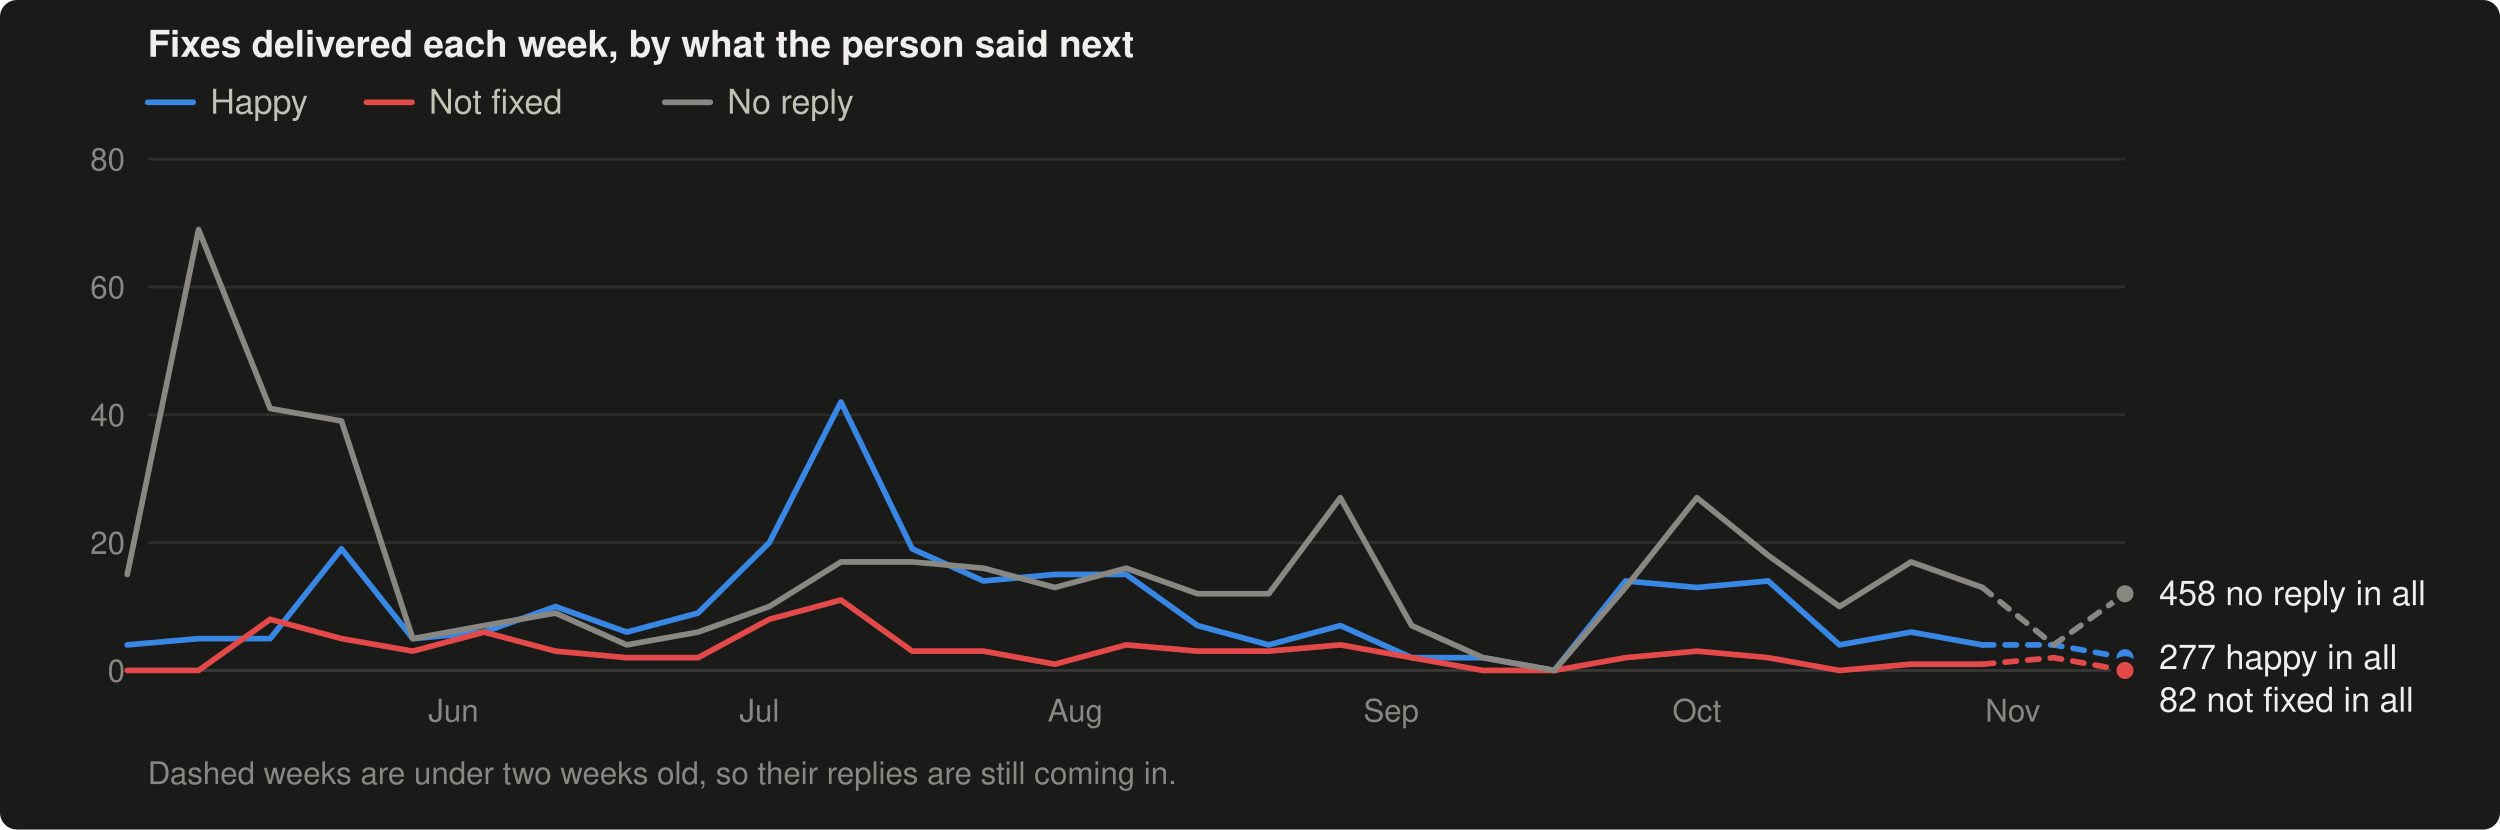
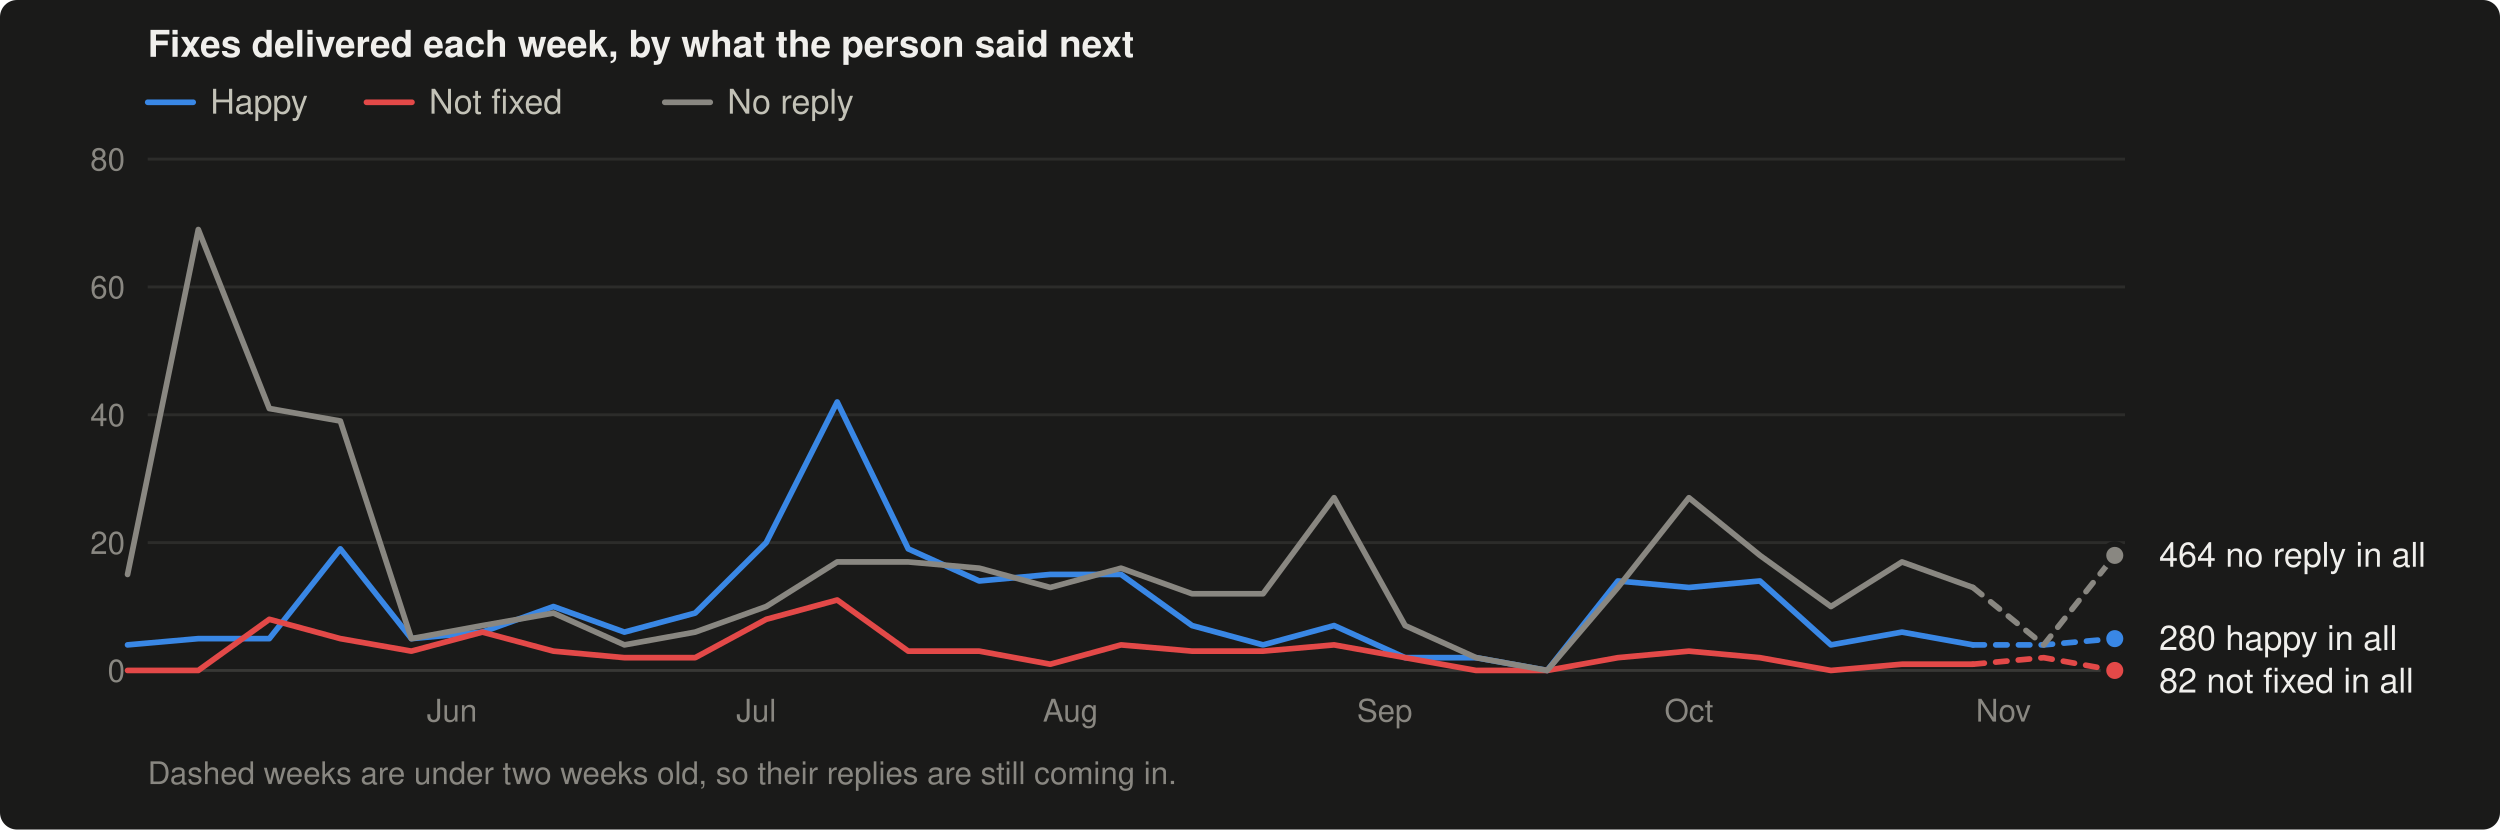
<svg xmlns="http://www.w3.org/2000/svg" width="880" height="292" viewBox="0 0 880 292" role="img" aria-labelledby="t d" font-family="-apple-system, BlinkMacSystemFont, 'Segoe UI', Helvetica, Arial, sans-serif">
  <rect width="100%" height="100%" rx="6" fill="#1a1a19" />
  <text x="52.0" y="20.0" fill="#f0efec" font-size="13" font-weight="600" text-anchor="start">Fixes delivered each week, by what the person said next</text>
  <line x1="52" y1="36" x2="68" y2="36" stroke="#3987e5" stroke-width="2" stroke-linecap="round" />
  <text x="74.0" y="40.0" fill="#c3c2b7" font-size="12" font-weight="400" text-anchor="start">Happy</text>
  <line x1="129" y1="36" x2="145" y2="36" stroke="#e34948" stroke-width="2" stroke-linecap="round" />
  <text x="151.0" y="40.0" fill="#c3c2b7" font-size="12" font-weight="400" text-anchor="start">Not fixed</text>
  <line x1="234" y1="36" x2="250" y2="36" stroke="#898781" stroke-width="2" stroke-linecap="round" />
  <text x="256.0" y="40.0" fill="#c3c2b7" font-size="12" font-weight="400" text-anchor="start">No reply</text>
  <line x1="52" y1="236.0" x2="748" y2="236.0" stroke="#383835" stroke-width="1" />
  <text x="44.0" y="240.0" fill="#898781" font-size="11" font-weight="400" text-anchor="end">0</text>
  <line x1="52" y1="191.0" x2="748" y2="191.0" stroke="#2c2c2a" stroke-width="1" />
  <text x="44.0" y="195.0" fill="#898781" font-size="11" font-weight="400" text-anchor="end">20</text>
  <line x1="52" y1="146.0" x2="748" y2="146.0" stroke="#2c2c2a" stroke-width="1" />
  <text x="44.0" y="150.0" fill="#898781" font-size="11" font-weight="400" text-anchor="end">40</text>
  <line x1="52" y1="101.0" x2="748" y2="101.0" stroke="#2c2c2a" stroke-width="1" />
  <text x="44.0" y="105.0" fill="#898781" font-size="11" font-weight="400" text-anchor="end">60</text>
  <line x1="52" y1="56.0" x2="748" y2="56.0" stroke="#2c2c2a" stroke-width="1" />
  <text x="44.0" y="60.0" fill="#898781" font-size="11" font-weight="400" text-anchor="end">80</text>
-   <path d="M44.8,227.0 L69.9,224.8 L95.1,224.8 L120.2,193.2 L145.3,224.8 L170.4,222.5 L195.5,213.5 L220.6,222.5 L245.7,215.8 L270.8,191.0 L296.0,141.5 L321.1,193.2 L346.2,204.5 L371.3,202.2 L396.4,202.2 L421.5,220.2 L446.6,227.0 L471.8,220.2 L496.9,231.5 L522.0,231.5 L547.1,236.0 L572.2,204.5 L597.3,206.8 L622.4,204.5 L647.5,227.0 L672.7,222.5 L697.8,227.0" fill="none" stroke="#3987e5" stroke-width="2" stroke-linejoin="round" stroke-linecap="round" />
-   <path d="M697.8,227.0 L722.9,227.0 L748.0,231.5" fill="none" stroke="#3987e5" stroke-width="2" stroke-linejoin="round" stroke-linecap="round" stroke-dasharray="4 4" />
-   <circle cx="748.0" cy="231.5" r="4" fill="#3987e5" stroke="#1a1a19" stroke-width="2" />
-   <path d="M44.8,236.0 L69.9,236.0 L95.1,218.0 L120.2,224.8 L145.3,229.2 L170.4,222.5 L195.5,229.2 L220.6,231.5 L245.7,231.5 L270.8,218.0 L296.0,211.2 L321.1,229.2 L346.2,229.2 L371.3,233.8 L396.4,227.0 L421.5,229.2 L446.6,229.2 L471.8,227.0 L496.9,231.5 L522.0,236.0 L547.1,236.0 L572.2,231.5 L597.3,229.2 L622.4,231.5 L647.5,236.0 L672.7,233.8 L697.8,233.8" fill="none" stroke="#e34948" stroke-width="2" stroke-linejoin="round" stroke-linecap="round" />
-   <path d="M697.8,233.8 L722.9,231.5 L748.0,236.0" fill="none" stroke="#e34948" stroke-width="2" stroke-linejoin="round" stroke-linecap="round" stroke-dasharray="4 4" />
-   <circle cx="748.0" cy="236.0" r="4" fill="#e34948" stroke="#1a1a19" stroke-width="2" />
-   <path d="M44.8,202.2 L69.9,80.8 L95.1,143.8 L120.2,148.2 L145.3,224.8 L170.4,220.2 L195.5,215.8 L220.6,227.0 L245.7,222.5 L270.8,213.5 L296.0,197.8 L321.1,197.8 L346.2,200.0 L371.3,206.8 L396.4,200.0 L421.5,209.0 L446.6,209.0 L471.8,175.2 L496.9,220.2 L522.0,231.5 L547.1,236.0 L572.2,206.8 L597.3,175.2 L622.4,195.5 L647.5,213.5 L672.7,197.8 L697.8,206.8" fill="none" stroke="#898781" stroke-width="2" stroke-linejoin="round" stroke-linecap="round" />
-   <path d="M697.8,206.8 L722.9,227.0 L748.0,209.0" fill="none" stroke="#898781" stroke-width="2" stroke-linejoin="round" stroke-linecap="round" stroke-dasharray="4 4" />
-   <circle cx="748.0" cy="209.0" r="4" fill="#898781" stroke="#1a1a19" stroke-width="2" />
-   <text x="760.0" y="213.0" fill="#f0efec" font-size="12" font-weight="400" text-anchor="start">458 no reply in all</text>
-   <text x="760.0" y="235.5" fill="#f0efec" font-size="12" font-weight="400" text-anchor="start">277 happy in all</text>
-   <text x="760.0" y="250.5" fill="#f0efec" font-size="12" font-weight="400" text-anchor="start">82 not fixed in all</text>
-   <text x="159.6" y="254.0" fill="#898781" font-size="11" font-weight="400" text-anchor="middle">Jun</text>
-   <text x="267.3" y="254.0" fill="#898781" font-size="11" font-weight="400" text-anchor="middle">Jul</text>
-   <text x="378.5" y="254.0" fill="#898781" font-size="11" font-weight="400" text-anchor="middle">Aug</text>
-   <text x="489.7" y="254.0" fill="#898781" font-size="11" font-weight="400" text-anchor="middle">Sep</text>
-   <text x="597.3" y="254.0" fill="#898781" font-size="11" font-weight="400" text-anchor="middle">Oct</text>
-   <text x="708.5" y="254.0" fill="#898781" font-size="11" font-weight="400" text-anchor="middle">Nov</text>
+   <path d="M44.9,227.0 L69.8,224.8 L94.8,224.8 L119.8,193.2 L144.8,224.8 L169.8,222.5 L194.8,213.5 L219.8,222.5 L244.7,215.8 L269.7,191.0 L294.7,141.5 L319.7,193.2 L344.7,204.5 L369.7,202.2 L394.6,202.2 L419.6,220.2 L444.6,227.0 L469.6,220.2 L494.6,231.5 L519.6,231.5 L544.6,236.0 L569.5,204.5 L594.5,206.8 L619.5,204.5 L644.5,227.0 L669.5,222.5 L694.5,227.0" fill="none" stroke="#3987e5" stroke-width="2" stroke-linejoin="round" stroke-linecap="round" />
+   <path d="M694.5,227.0 L719.4,227.0 L744.4,224.8" fill="none" stroke="#3987e5" stroke-width="2" stroke-linejoin="round" stroke-linecap="round" stroke-dasharray="4 4" />
+   <circle cx="744.4" cy="224.8" r="4" fill="#3987e5" stroke="#1a1a19" stroke-width="2" />
+   <path d="M44.9,236.0 L69.8,236.0 L94.8,218.0 L119.8,224.8 L144.8,229.2 L169.8,222.5 L194.8,229.2 L219.8,231.5 L244.7,231.5 L269.7,218.0 L294.7,211.2 L319.7,229.2 L344.7,229.2 L369.7,233.8 L394.6,227.0 L419.6,229.2 L444.6,229.2 L469.6,227.0 L494.6,231.5 L519.6,236.0 L544.6,236.0 L569.5,231.5 L594.5,229.2 L619.5,231.5 L644.5,236.0 L669.5,233.8 L694.5,233.8" fill="none" stroke="#e34948" stroke-width="2" stroke-linejoin="round" stroke-linecap="round" />
+   <path d="M694.5,233.8 L719.4,231.5 L744.4,236.0" fill="none" stroke="#e34948" stroke-width="2" stroke-linejoin="round" stroke-linecap="round" stroke-dasharray="4 4" />
+   <circle cx="744.4" cy="236.0" r="4" fill="#e34948" stroke="#1a1a19" stroke-width="2" />
+   <path d="M44.9,202.2 L69.8,80.8 L94.8,143.8 L119.8,148.2 L144.8,224.8 L169.8,220.2 L194.8,215.8 L219.8,227.0 L244.7,222.5 L269.7,213.5 L294.7,197.8 L319.7,197.8 L344.7,200.0 L369.7,206.8 L394.6,200.0 L419.6,209.0 L444.6,209.0 L469.6,175.2 L494.6,220.2 L519.6,231.5 L544.6,236.0 L569.5,206.8 L594.5,175.2 L619.5,195.5 L644.5,213.5 L669.5,197.8 L694.5,206.8" fill="none" stroke="#898781" stroke-width="2" stroke-linejoin="round" stroke-linecap="round" />
+   <path d="M694.5,206.8 L719.4,227.0 L744.4,195.5" fill="none" stroke="#898781" stroke-width="2" stroke-linejoin="round" stroke-linecap="round" stroke-dasharray="4 4" />
+   <circle cx="744.4" cy="195.5" r="4" fill="#898781" stroke="#1a1a19" stroke-width="2" />
+   <text x="760.0" y="199.5" fill="#f0efec" font-size="12" font-weight="400" text-anchor="start">464 no reply in all</text>
+   <text x="760.0" y="228.8" fill="#f0efec" font-size="12" font-weight="400" text-anchor="start">280 happy in all</text>
+   <text x="760.0" y="243.8" fill="#f0efec" font-size="12" font-weight="400" text-anchor="start">82 not fixed in all</text>
+   <text x="159.1" y="254.0" fill="#898781" font-size="11" font-weight="400" text-anchor="middle">Jun</text>
+   <text x="266.2" y="254.0" fill="#898781" font-size="11" font-weight="400" text-anchor="middle">Jul</text>
+   <text x="376.8" y="254.0" fill="#898781" font-size="11" font-weight="400" text-anchor="middle">Aug</text>
+   <text x="487.4" y="254.0" fill="#898781" font-size="11" font-weight="400" text-anchor="middle">Sep</text>
+   <text x="594.5" y="254.0" fill="#898781" font-size="11" font-weight="400" text-anchor="middle">Oct</text>
+   <text x="705.2" y="254.0" fill="#898781" font-size="11" font-weight="400" text-anchor="middle">Nov</text>
  <text x="52.0" y="276.0" fill="#898781" font-size="11" font-weight="400" text-anchor="start">Dashed weeks are under two weeks old, so their replies are still coming in.</text>
</svg>
